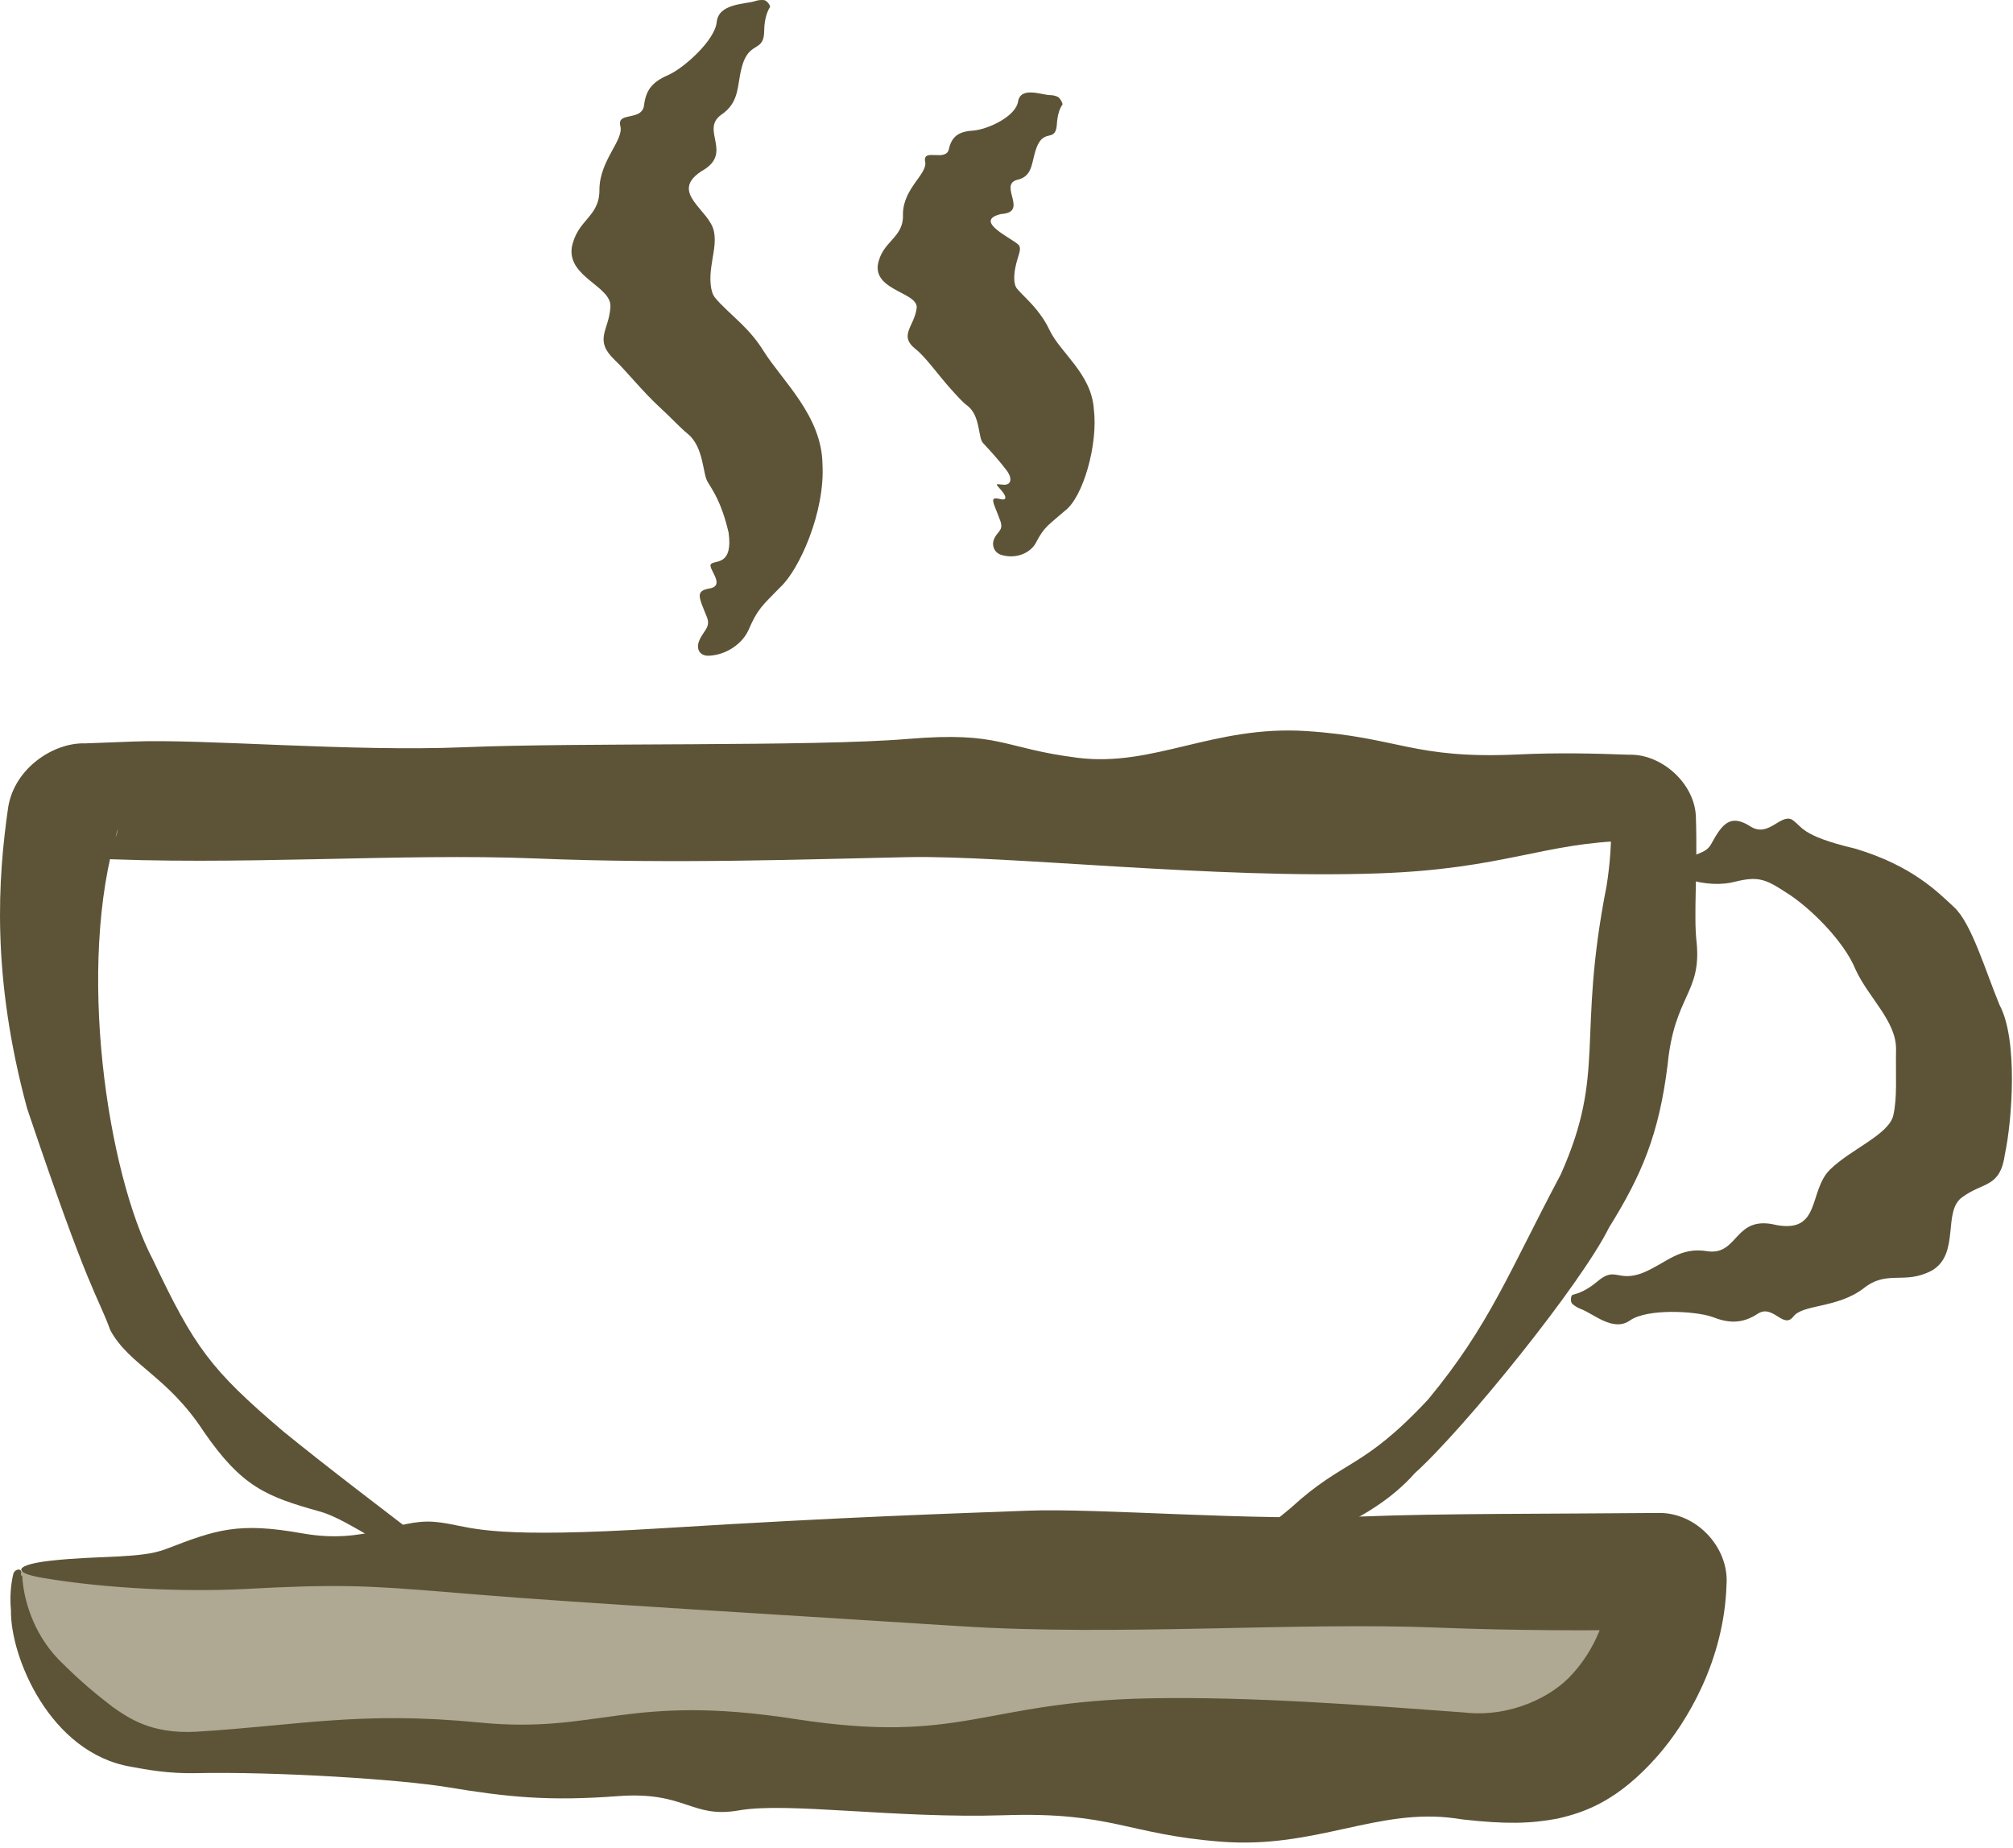
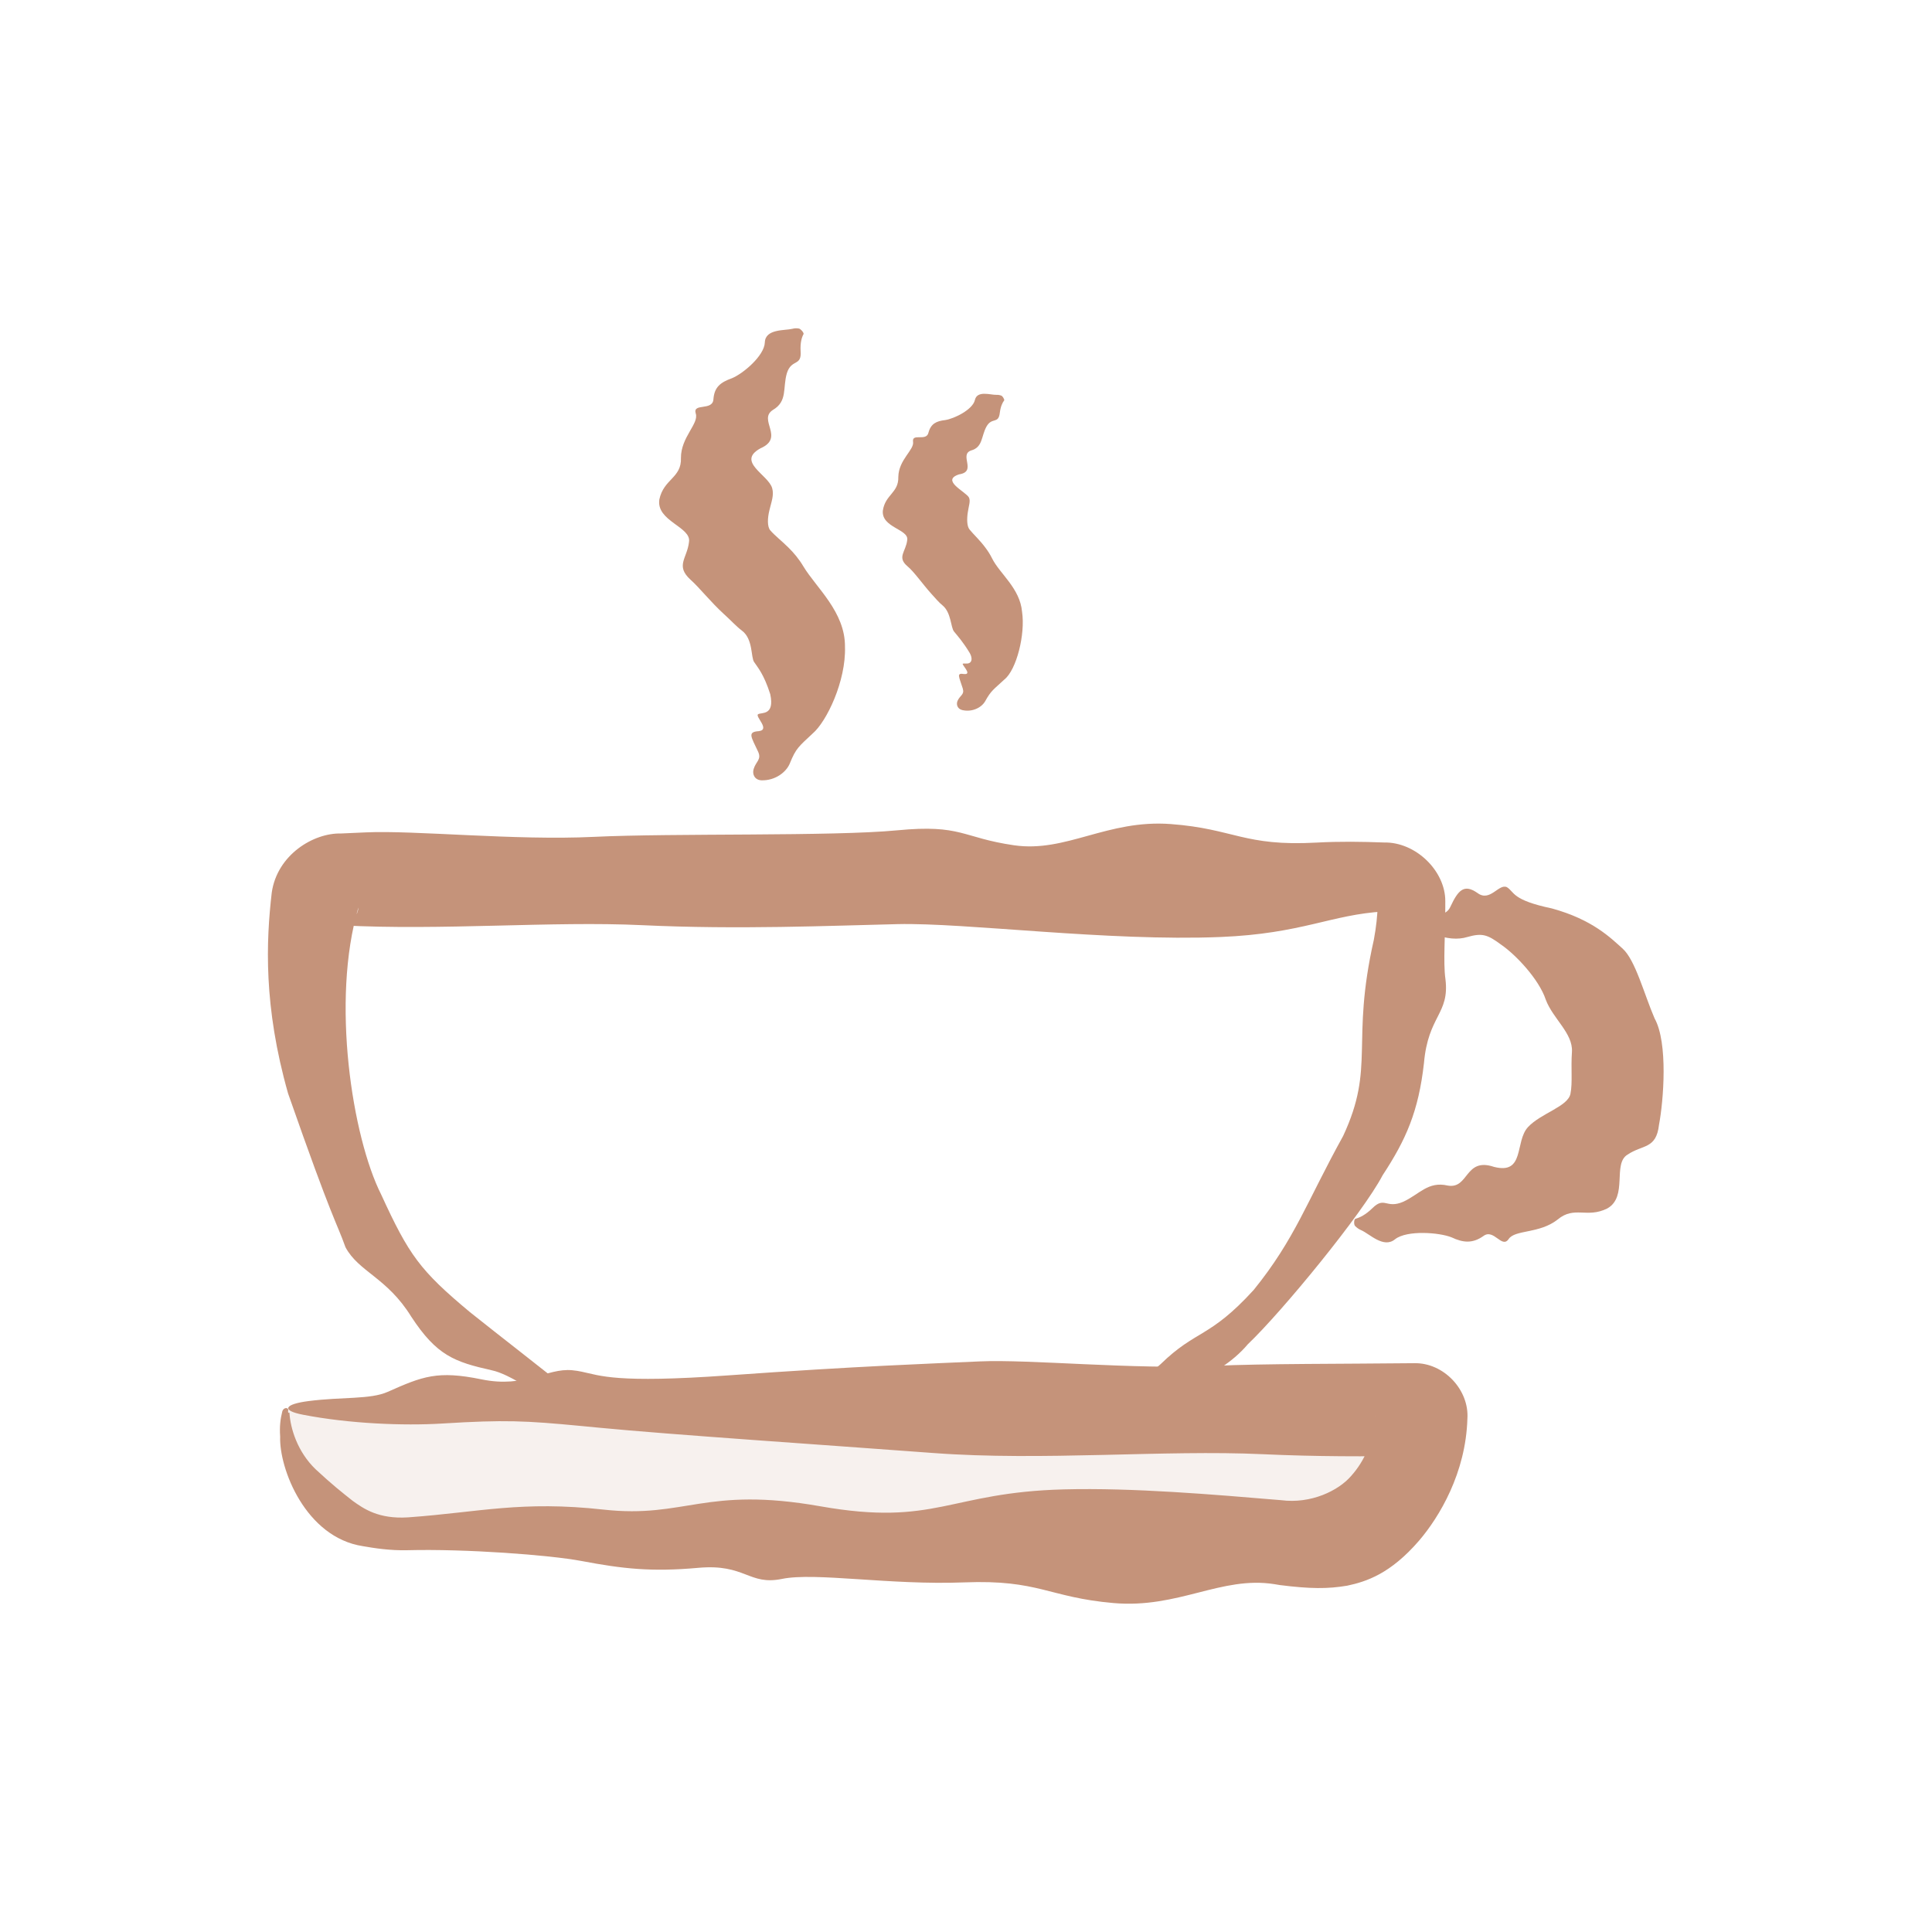
- <svg xmlns="http://www.w3.org/2000/svg" width="280" height="257" viewBox="0 0 280 257" fill="none">
-   <path d="M149.902 105.402C160.476 106.731 168.801 100.854 181.689 101.684C194.578 102.515 196.508 105.633 211.269 104.932C216.496 104.683 221.723 104.79 226.588 104.975C231.101 104.83 235.773 108.98 235.891 113.653C236.147 121.212 235.546 127.318 235.995 131.109C236.684 138.148 232.907 138.44 231.96 148.085C230.763 157.773 228.35 163.446 223.818 170.726C219.967 178.535 203.843 198.527 196.786 204.918C190.324 212.244 179.374 215.149 173.379 217.02C171.521 217.624 169.972 217.959 168.753 218.136C168.235 218.211 167.925 218.061 167.836 217.831C167.836 217.831 167.836 217.831 167.836 217.83C167.725 217.543 167.955 217.131 168.541 216.857C171.366 215.535 175.42 213.257 179.583 209.704C187.025 202.892 189.484 204.466 198.638 194.658C207.198 184.335 209.897 176.899 217.095 163.348C223.494 149.007 219.272 144.525 223.466 123.238C223.987 119.955 224.152 117.026 224.079 114.59C224.232 116.077 225.719 117.001 226.588 116.948C214.752 117.196 209.214 120.864 191.774 121.478C168.918 122.283 140.067 118.944 126.29 119.221C112.512 119.498 94.007 120.203 74.476 119.404C55.717 118.637 32.734 120.466 11.844 119.35C13.087 119.316 14.548 118.693 15.501 117.41C15.98 116.777 16.3 115.993 16.408 115.278C10.504 134.313 15.008 163.329 21.251 175.18C27.078 187.468 29.305 190.49 39.378 199.072C45.273 203.881 53.538 210.154 60.797 215.715C64.504 218.521 63.089 219.056 58.724 217.322C52.375 214.748 47.981 211.154 44.35 210.199C37.066 208.152 33.648 206.825 28.341 199.124C23.296 191.386 18.02 189.919 15.349 185.033C13.436 179.831 12.542 180.198 3.767 154.165C-1.233 135.677 -0.288 122.145 1.142 112.249C2.045 106.785 7.508 103.252 11.844 103.397C14.283 103.304 16.474 103.223 18.482 103.142C28.279 102.749 48.736 104.594 64.704 103.928C80.671 103.262 113.131 103.873 126.216 102.782C139.301 101.691 139.328 104.072 149.902 105.402Z" fill="#5D5437" />
-   <path d="M2.955 218.587H62.312H230.636C231.411 218.587 232.028 219.233 231.992 220.007C231.283 235.119 218.712 246.943 203.585 246.726L27.102 244.196C13.404 243.999 2.402 232.839 2.402 219.139C2.402 218.834 2.65 218.587 2.955 218.587Z" fill="#AFA892" />
-   <path d="M202.379 252.912C191.598 251.427 183.011 257.182 169.859 256.163C156.707 255.143 154.78 251.998 139.694 252.483C124.608 252.968 109.555 250.619 102.824 251.804C96.093 252.989 95.44 249.105 85.895 249.829C76.351 250.552 70.581 249.964 62.263 248.585C55.754 247.507 38.665 246.389 27.067 246.631C23.528 246.699 20.45 246.168 18.191 245.733C6.918 243.809 1.419 230.4 1.523 223.989C1.344 221.962 1.532 220.352 1.801 219.139C1.811 219.053 1.83 218.968 1.858 218.888C2.048 218.382 2.474 218.276 2.677 218.321C2.897 218.367 2.956 218.512 2.955 218.632C2.955 218.632 2.955 218.632 2.955 218.632C2.953 218.772 2.89 218.919 2.912 219.037C2.924 219.158 3.042 219.213 3.083 219.139C3.089 219.186 3.094 219.235 3.098 219.286C3.269 222.332 4.539 227.082 8.169 230.843C11.529 234.2 13.414 235.665 15.707 237.446C18.003 239.048 21.072 241.166 27.15 240.874C27.268 240.867 27.387 240.86 27.507 240.852C41.627 239.985 50.131 237.969 66.707 239.589C83.282 241.21 87.177 235.479 110.556 239.094C133.935 242.708 136.487 236.693 159.843 236.223C173.822 235.942 189.973 237.177 203.707 238.197C210.215 238.918 216.023 235.914 218.723 232.827C221.655 229.633 223.844 224.939 223.949 219.629C223.677 223.277 226.894 226.742 230.636 226.673C221.124 226.811 210.727 226.815 200.028 226.387C180.077 225.589 155.447 227.604 133.424 226.18C111.401 224.755 80.266 222.955 65.881 221.75C64.612 221.643 63.427 221.544 62.312 221.452C50.798 220.504 46.77 220.337 34.146 221.009C26.188 221.432 15.225 221.033 5.964 219.475C1.304 218.692 2.36 217.6 7.051 217.078C13.91 216.314 19.541 216.825 23.076 215.461C30.139 212.735 33.14 211.689 42.056 213.276C50.972 214.862 55.173 211.257 60.37 211.671C61.091 211.729 61.71 211.82 62.312 211.928C66.054 212.604 69.147 213.986 91.909 212.575C118.336 210.936 132.823 210.518 142.831 210.125C152.839 209.732 173.736 211.577 190.046 210.911C200.054 210.502 216.406 210.574 230.636 210.439C235.922 210.312 240.518 215.208 240.153 220.389C239.831 230.929 234.677 239.5 230.65 244.14C225.027 250.563 220.375 252.089 216.673 252.947C212.863 253.664 209.429 253.743 203.494 253.074C203.135 253.019 202.764 252.965 202.379 252.912Z" fill="#5D5437" />
-   <path d="M273.005 166.475C270.118 168.385 272.719 174.379 268.72 176.719C264.808 178.778 262.545 176.528 259.177 179.227C255.52 181.993 250.73 181.387 249.434 183.14C248.035 184.918 246.591 181.317 244.473 182.748C242.26 184.182 240.362 184.041 238.119 183.15C235.712 182.34 229.183 181.992 226.759 183.638C224.439 185.333 221.64 182.723 219.96 182.1C219.436 181.907 219.021 181.637 218.704 181.355C218.569 181.236 218.507 180.985 218.507 180.738C218.507 180.738 218.507 180.738 218.507 180.737C218.507 180.43 218.603 180.127 218.774 180.088C219.603 179.898 220.834 179.39 222.195 178.237C224.713 176.069 224.952 178.384 228.472 177.055C231.803 175.697 233.587 173.35 237.578 174.047C241.869 174.59 241.209 168.913 247.11 170.396C253.326 171.518 251.535 165.645 254.556 162.669C257.465 159.815 262.793 157.792 263.358 155.093C263.916 152.662 263.663 149.598 263.733 145.954C263.781 142.049 259.905 138.772 258.122 134.897C256.435 130.714 251.386 125.924 248.414 124.122C245.536 122.234 244.507 121.861 241.332 122.64C239.51 123.124 237.099 123.069 234.473 122.217C233.136 121.801 233.01 120.688 234.09 119.833C235.679 118.6 237.237 118.853 238.034 117.367C239.627 114.422 240.761 113.262 243.412 114.905C245.923 116.593 247.588 113.243 249.194 113.967C250.722 114.878 250.218 116.192 258.085 118.046C266.012 120.434 269.479 124.039 271.8 126.173C274.249 128.447 276.158 135.021 278.133 139.793C280.73 144.602 279.866 155.917 278.881 160.505C278.229 165.243 275.864 164.375 273.005 166.475Z" fill="#5D5437" />
-   <path d="M84.895 42.823C85.275 39.847 78.947 38.646 79.531 34.43C80.292 30.45 83.436 30.252 83.378 26.318C83.436 22.238 86.825 19.467 86.28 17.508C85.783 15.46 89.352 16.933 89.592 14.587C89.879 12.21 91.053 11.248 93.138 10.345C95.204 9.367 99.417 5.625 99.689 3.088C99.939 0.469 103.591 0.607 105.019 0.158C105.479 0.001 105.911 -0.024 106.289 0.018C106.448 0.035 106.651 0.19 106.815 0.375C106.816 0.375 106.816 0.375 106.816 0.375C107.02 0.606 107.165 0.881 107.091 1C106.727 1.579 106.324 2.63 106.298 4.234C106.301 7.203 104.467 5.766 103.394 8.658C102.377 11.569 103.151 14.073 100.272 16C97.38 18.139 102.113 21.32 97.547 23.827C93.023 26.811 98.723 29.174 99.303 32.189C99.64 33.756 99.169 35.334 98.945 37.058C98.698 38.748 98.77 40.566 99.449 41.389C100.352 42.502 101.727 43.67 103.198 45.112C104.315 46.205 105.341 47.423 106.223 48.844C108.839 53 114.323 57.865 114.404 64.583C114.779 71.188 111.185 79.231 108.541 81.668C105.984 84.286 105.406 84.654 104.087 87.685C103.313 89.398 101.168 91.106 98.576 91.206C97.281 91.242 96.833 90.213 97.218 89.217C97.758 87.762 98.884 87.32 98.348 85.889C97.227 83.051 96.604 82.178 98.791 81.831C101.018 81.365 98.236 78.896 98.944 78.411C99.558 77.916 101.987 78.599 101.34 74.053C100.334 69.798 99.167 68.279 98.427 67.014C97.719 65.92 97.933 62.148 95.595 60.285C94.594 59.476 93.36 58.111 91.898 56.777C89.324 54.416 87.054 51.517 85.467 50.035C82.574 47.24 84.681 45.969 84.895 42.823Z" fill="#5D5437" />
-   <path d="M127.482 43.005C127.998 40.695 121.728 40.547 122.09 36.925C122.648 33.454 125.744 33.183 125.595 29.801C125.612 26.142 129.098 24.184 128.678 22.438C128.352 20.548 131.63 22.586 131.996 20.695C132.432 18.765 133.602 18.264 135.511 18.148C137.432 17.956 141.26 16.226 141.61 14.124C141.97 11.959 144.928 13.226 146.1 13.234C146.473 13.231 146.824 13.33 147.132 13.47C147.263 13.529 147.427 13.722 147.559 13.931C147.559 13.931 147.559 13.931 147.559 13.931C147.723 14.192 147.837 14.477 147.773 14.564C147.462 14.983 147.104 15.801 147.011 17.201C146.877 19.797 145.419 17.989 144.373 20.092C143.359 22.215 143.921 24.506 141.446 25.023C138.874 25.776 143.147 29.535 139.255 29.767C135.176 30.725 140.911 33.189 141.719 34.099C142.126 34.689 141.612 35.528 141.323 36.803C141.019 38.044 140.919 39.506 141.466 40.152C142.279 41.115 143.586 42.193 144.695 43.753C145.185 44.411 145.597 45.086 145.967 45.866C147.462 49.083 151.809 51.93 152.151 56.923C152.751 61.692 150.704 69.139 148.107 71.061C145.775 73.109 145.272 73.208 144.059 75.55C143.331 76.871 141.392 77.805 139.311 77.193C138.263 76.887 137.927 75.828 138.243 75.041C138.688 73.892 139.618 73.84 139.149 72.476C138.164 69.765 137.465 68.995 139.211 69.435C140.096 69.626 139.912 69.017 139.494 68.47C139.084 67.909 138.46 67.391 138.716 67.352C138.973 67.306 139.584 67.514 140.049 67.375C140.497 67.258 140.865 66.673 140.115 65.558C138.529 63.48 137.49 62.456 136.742 61.63C136.026 60.911 136.403 57.805 134.536 56.41C133.864 55.914 133.126 55.068 132.292 54.148C130.473 52.129 128.731 49.617 127.319 48.526C125.011 46.674 127.093 45.462 127.482 43.005Z" fill="#5D5437" />
+ <svg xmlns="http://www.w3.org/2000/svg" width="512" height="512" viewBox="0 0 512 512" fill="none">
+   <path d="M268.717 224.005C282.535 226.016 293.413 217.127 310.256 218.383C327.098 219.64 329.62 224.355 348.909 223.294C354.979 222.96 361.051 223.051 366.789 223.271C375.169 223.09 383.074 230.814 383.019 238.859C383.074 247.641 382.409 254.902 383.058 259.478C384.193 268.778 378.463 269.079 377.363 281.748C375.92 294.537 372.617 302.004 366.421 311.439C361.084 321.613 339.782 347.591 330.695 356.231C322.405 366.077 307.669 369.476 299.805 371.784C297.357 372.536 295.312 372.922 293.697 373.101C293.012 373.176 292.588 372.931 292.453 372.582C292.286 372.147 292.564 371.552 293.324 371.186C296.995 369.425 302.242 366.359 307.564 361.524C317.017 352.295 320.479 354.747 332.253 341.835C343.235 328.264 346.299 318.473 355.94 301.058C364.569 282.537 357.873 276.524 364.085 249.04C364.716 245.649 365.03 242.623 365.102 239.87C365.258 240.372 365.67 240.925 365.998 241.14C366.326 241.38 366.591 241.467 366.789 241.553C352.743 242.354 345.149 247.432 323.434 248.316C293.567 249.533 255.865 244.485 237.861 244.903C219.856 245.322 195.675 246.388 170.151 245.18C146.257 244.05 117.117 246.649 90.379 245.218C91.552 245.127 92.907 244.528 93.878 243.291C94.511 242.503 94.935 241.408 94.987 240.492C87.677 265.112 93.35 301.388 101.027 316.587C108.396 332.661 111.339 336.719 124.511 347.705C132.294 353.931 142.951 362.115 152.283 369.667C157.042 373.471 155.102 374.376 149.34 372.201C140.935 368.958 135.274 364.193 130.314 363.139C120.461 360.919 115.756 359.275 108.985 348.931C102.582 338.568 95.053 337.058 91.56 330.535C89.087 323.627 88.297 323.951 76.341 289.769C69.78 266.658 70.526 249.4 72.018 236.54C73.459 226.524 83.07 220.7 90.379 220.882C92.751 220.778 94.938 220.683 96.98 220.588C109.783 219.993 136.516 222.784 157.381 221.776C178.247 220.769 220.666 221.693 237.765 220.043C254.864 218.394 254.899 221.994 268.717 224.005Z" fill="#C5937A" />
+   <path d="M76.385 373.58H154.172H374.755C375.769 373.58 376.579 374.429 376.53 375.442C375.602 395.245 359.128 410.742 339.306 410.458L108.029 407.141C90.078 406.885 75.661 392.258 75.661 374.306C75.661 373.906 75.986 373.58 76.385 373.58Z" fill="#F7F1EE" />
+   <path d="M337.707 419.814C323.582 417.601 312.312 426.328 295.079 424.825C277.846 423.322 275.33 418.571 255.557 419.348C235.786 420.125 216.065 416.617 207.24 418.427C198.416 420.239 197.572 414.367 185.062 415.491C172.552 416.612 164.992 415.737 154.095 413.678C145.567 412.066 123.176 410.424 107.976 410.824C103.275 410.935 99.176 410.27 96.145 409.747C80.947 407.406 73.934 389.129 74.246 380.709C74.045 378.027 74.343 375.9 74.751 374.306C74.766 374.183 74.794 374.065 74.835 373.951C75.11 373.236 75.716 373.099 76 373.173C76.308 373.25 76.386 373.469 76.385 373.65C76.382 373.862 76.302 374.085 76.363 374.255C76.407 374.425 76.627 374.476 76.69 374.306C76.699 374.367 76.707 374.43 76.712 374.497C76.97 378.469 78.752 384.664 83.648 389.38C88.169 393.575 90.54 395.413 93.458 397.735C96.365 399.817 100.306 402.609 108.1 402.118C108.255 402.106 108.411 402.097 108.569 402.085C127.075 400.731 138.227 397.658 159.945 400.061C181.662 402.462 186.783 393.787 217.411 399.184C248.038 404.582 251.4 395.48 282.01 394.701C300.331 394.236 321.493 396.055 339.489 397.56C347.441 398.609 354.716 395.024 358.034 391.179C361.635 387.205 364.273 381.405 364.366 374.872C363.945 380.537 368.943 385.918 374.754 385.809C362.289 386.018 348.662 386.025 334.643 385.378C308.497 384.171 276.221 387.219 247.361 385.064C218.5 382.91 177.698 380.188 158.848 378.364C157.184 378.203 155.632 378.055 154.171 377.915C139.082 376.479 133.802 376.228 117.26 377.245C106.831 377.885 92.464 377.282 80.328 374.925C74.221 373.741 75.605 372.089 81.752 371.301C90.741 370.144 98.121 370.917 102.752 368.853C112.008 364.733 115.942 363.151 127.626 365.549C139.309 367.948 144.815 362.497 151.625 363.125C152.57 363.211 153.382 363.348 154.171 363.514C159.074 364.535 163.127 366.624 192.956 364.491C227.588 362.013 246.573 361.38 259.688 360.785C272.803 360.191 300.188 362.981 321.563 361.974C334.677 361.357 356.107 361.464 374.754 361.259C382.595 361.071 389.414 368.334 388.872 376.021C388.451 390.311 381.487 401.953 376.06 408.297C368.475 417.084 362.105 419.137 357.052 420.216C351.847 421.105 347.162 421.07 339.165 420.058C338.698 419.974 338.211 419.893 337.707 419.814Z" fill="#C5937A" />
+   <path d="M431.322 305.983C427.269 308.409 431.487 317.144 425.948 320.252C420.553 322.948 417.233 319.473 412.794 323.19C407.945 327.003 401.436 325.831 399.791 328.383C397.995 330.972 395.88 325.505 393.123 327.555C390.233 329.609 387.693 329.33 384.694 327.915C381.469 326.608 372.88 325.938 369.713 328.406C366.675 330.94 362.969 326.98 360.765 326.035C360.079 325.742 359.535 325.333 359.118 324.907C358.941 324.726 358.86 324.346 358.86 323.974C358.86 323.509 358.985 323.05 359.209 322.99C360.295 322.704 361.908 321.936 363.678 320.2C366.952 316.941 367.284 320.438 371.865 318.482C376.195 316.488 378.44 312.989 383.665 314.186C389.307 315.179 388.125 306.612 395.917 309.232C404.192 311.365 401.373 302.524 404.942 298.682C408.341 295.023 415.523 293.254 416.186 289.867C416.784 286.863 416.269 283.218 416.584 278.709C416.844 273.806 411.575 270.006 409.657 264.959C407.85 259.493 401.666 252.995 397.897 250.407C394.258 247.713 392.888 247.164 388.791 248.335C386.441 249.054 383.349 248.888 379.834 247.464C378.042 246.765 377.8 245.1 379.201 243.875C381.262 242.104 383.342 242.533 384.363 240.312C386.418 235.901 387.976 234.163 391.531 236.639C394.877 239.173 397.183 234.067 399.349 235.113C401.41 236.411 400.61 238.513 411.281 240.749C422.079 243.719 426.846 248.559 430.026 251.403C433.397 254.455 435.717 263.476 438.483 269.886C442.101 276.368 440.849 291.746 439.658 298.055C438.918 304.586 435.361 303.267 431.322 305.983Z" fill="#C5937A" />
+   <path d="M182.587 143.664C183.311 139.604 173.824 138.15 174.737 132.339C175.899 126.887 180.652 126.675 180.456 121.366C180.426 115.836 185.31 112.253 184.372 109.554C183.504 106.722 188.89 108.979 189.066 105.796C189.307 102.565 190.955 101.323 193.912 100.258C196.851 99.087 202.552 94.305 202.687 90.761C202.799 87.101 207.998 87.634 209.957 87.142C210.588 86.964 211.193 86.971 211.725 87.067C211.951 87.108 212.25 87.349 212.498 87.628C212.498 87.628 212.499 87.628 212.498 87.628C212.807 87.976 213.039 88.383 212.947 88.544C212.498 89.33 212.039 90.781 212.17 93.035C212.491 97.204 209.752 94.999 208.526 98.91C207.376 102.844 208.77 106.341 204.801 108.654C200.794 111.277 208.056 115.951 201.533 118.81C195.021 122.372 203.68 125.834 204.638 129.393C205.171 131.261 204.398 133.076 203.91 135.186C203.394 137.244 203.28 139.572 204.147 140.562C205.301 141.899 207.069 143.265 208.899 145.064C210.393 146.528 211.757 148.174 212.908 150.109C216.298 155.75 224.014 162.185 223.928 171.414C224.226 180.476 219.053 191.273 215.338 194.408C211.734 197.806 210.942 198.235 209.303 202.338C208.341 204.658 205.42 206.892 201.81 206.791C200.006 206.72 199.294 205.19 199.719 203.813C200.31 201.805 201.846 201.309 200.931 199.258C199.034 195.193 198.007 193.971 201.094 193.76C204.245 193.375 199.956 189.801 200.925 189.269C201.779 188.727 205.353 189.726 204.123 183.963C202.421 178.658 200.879 176.987 199.876 175.48C198.927 174.242 199.657 169.349 196.564 167.079C195.244 166.108 193.68 164.393 191.81 162.704C188.33 159.527 185.239 155.607 183.002 153.635C178.915 149.903 182.095 147.99 182.587 143.664Z" fill="#C5937A" />
+   <path d="M240.421 143.142C240.932 140.227 233.576 139.865 233.959 135.353C234.585 131.016 238.181 130.652 238.065 126.377C238.15 121.78 242.372 119.193 241.964 117.032C241.667 114.703 245.486 117.059 246.045 114.685C246.688 112.269 248.14 111.591 250.497 111.321C252.862 110.959 257.771 108.574 258.356 106.009C258.948 103.367 262.592 104.706 264.079 104.637C264.551 104.609 264.99 104.705 265.371 104.852C265.533 104.915 265.728 105.137 265.881 105.38C265.881 105.38 265.881 105.38 265.881 105.38C266.072 105.683 266.198 106.02 266.111 106.129C265.688 106.655 265.181 107.664 264.965 109.364C264.61 112.518 262.891 110.427 261.414 113.065C259.978 115.732 260.479 118.518 257.331 119.389C254.082 120.543 258.976 124.973 254.182 125.708C249.213 127.307 255.864 130.239 256.778 131.831C257.254 132.785 256.716 134.06 256.473 135.803C256.214 137.509 256.216 139.424 256.935 140.318C258.005 141.65 259.705 143.16 261.214 145.236C261.852 146.083 262.395 146.947 262.893 147.94C264.913 152.043 270.283 155.83 270.855 162.114C271.758 168.127 269.365 177.538 266.176 180.068C263.321 182.746 262.681 182.928 261.051 185.88C260.074 187.545 257.616 188.783 255.011 188.176C253.699 187.872 253.33 186.629 253.79 185.66C254.443 184.244 255.63 184.106 255.148 182.47C254.127 179.215 253.369 178.275 255.536 178.634C257.804 178.805 254.601 175.963 255.198 175.868C255.524 175.761 256.248 175.976 256.823 175.732C257.374 175.511 257.867 174.689 257.014 173.088C255.181 170.063 253.8 168.56 252.848 167.389C251.927 166.34 252.129 162.313 249.732 160.388C248.868 159.697 247.892 158.559 246.786 157.328C244.449 154.72 242.216 151.493 240.48 150.061C237.642 147.639 240.066 146.227 240.421 143.142Z" fill="#C5937A" />
</svg>
